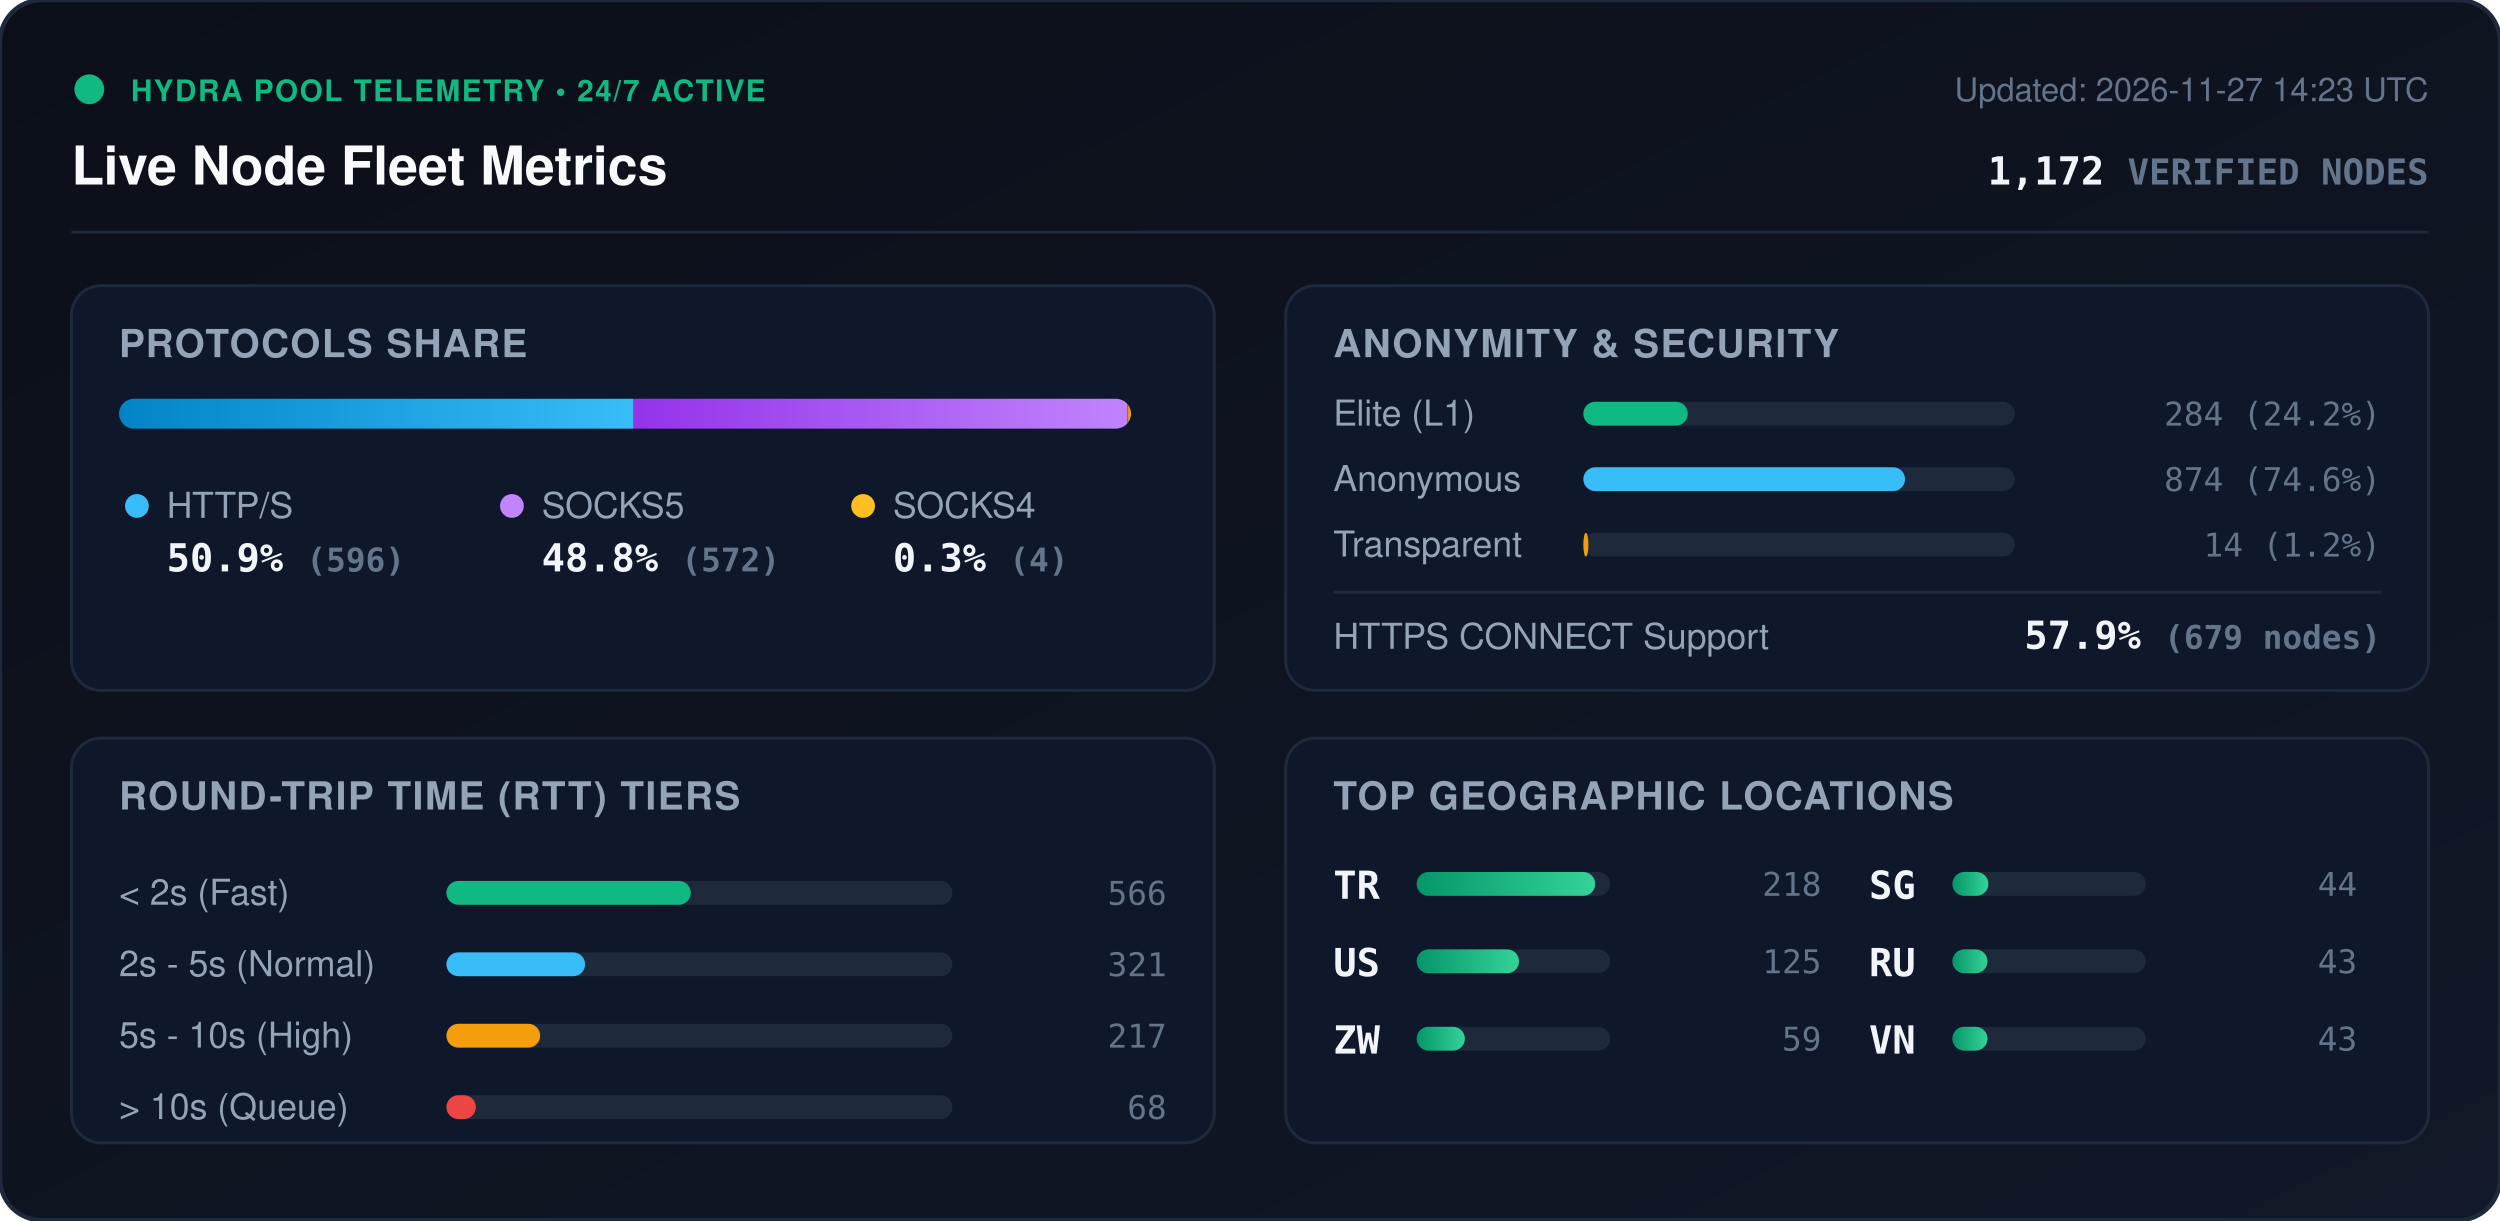
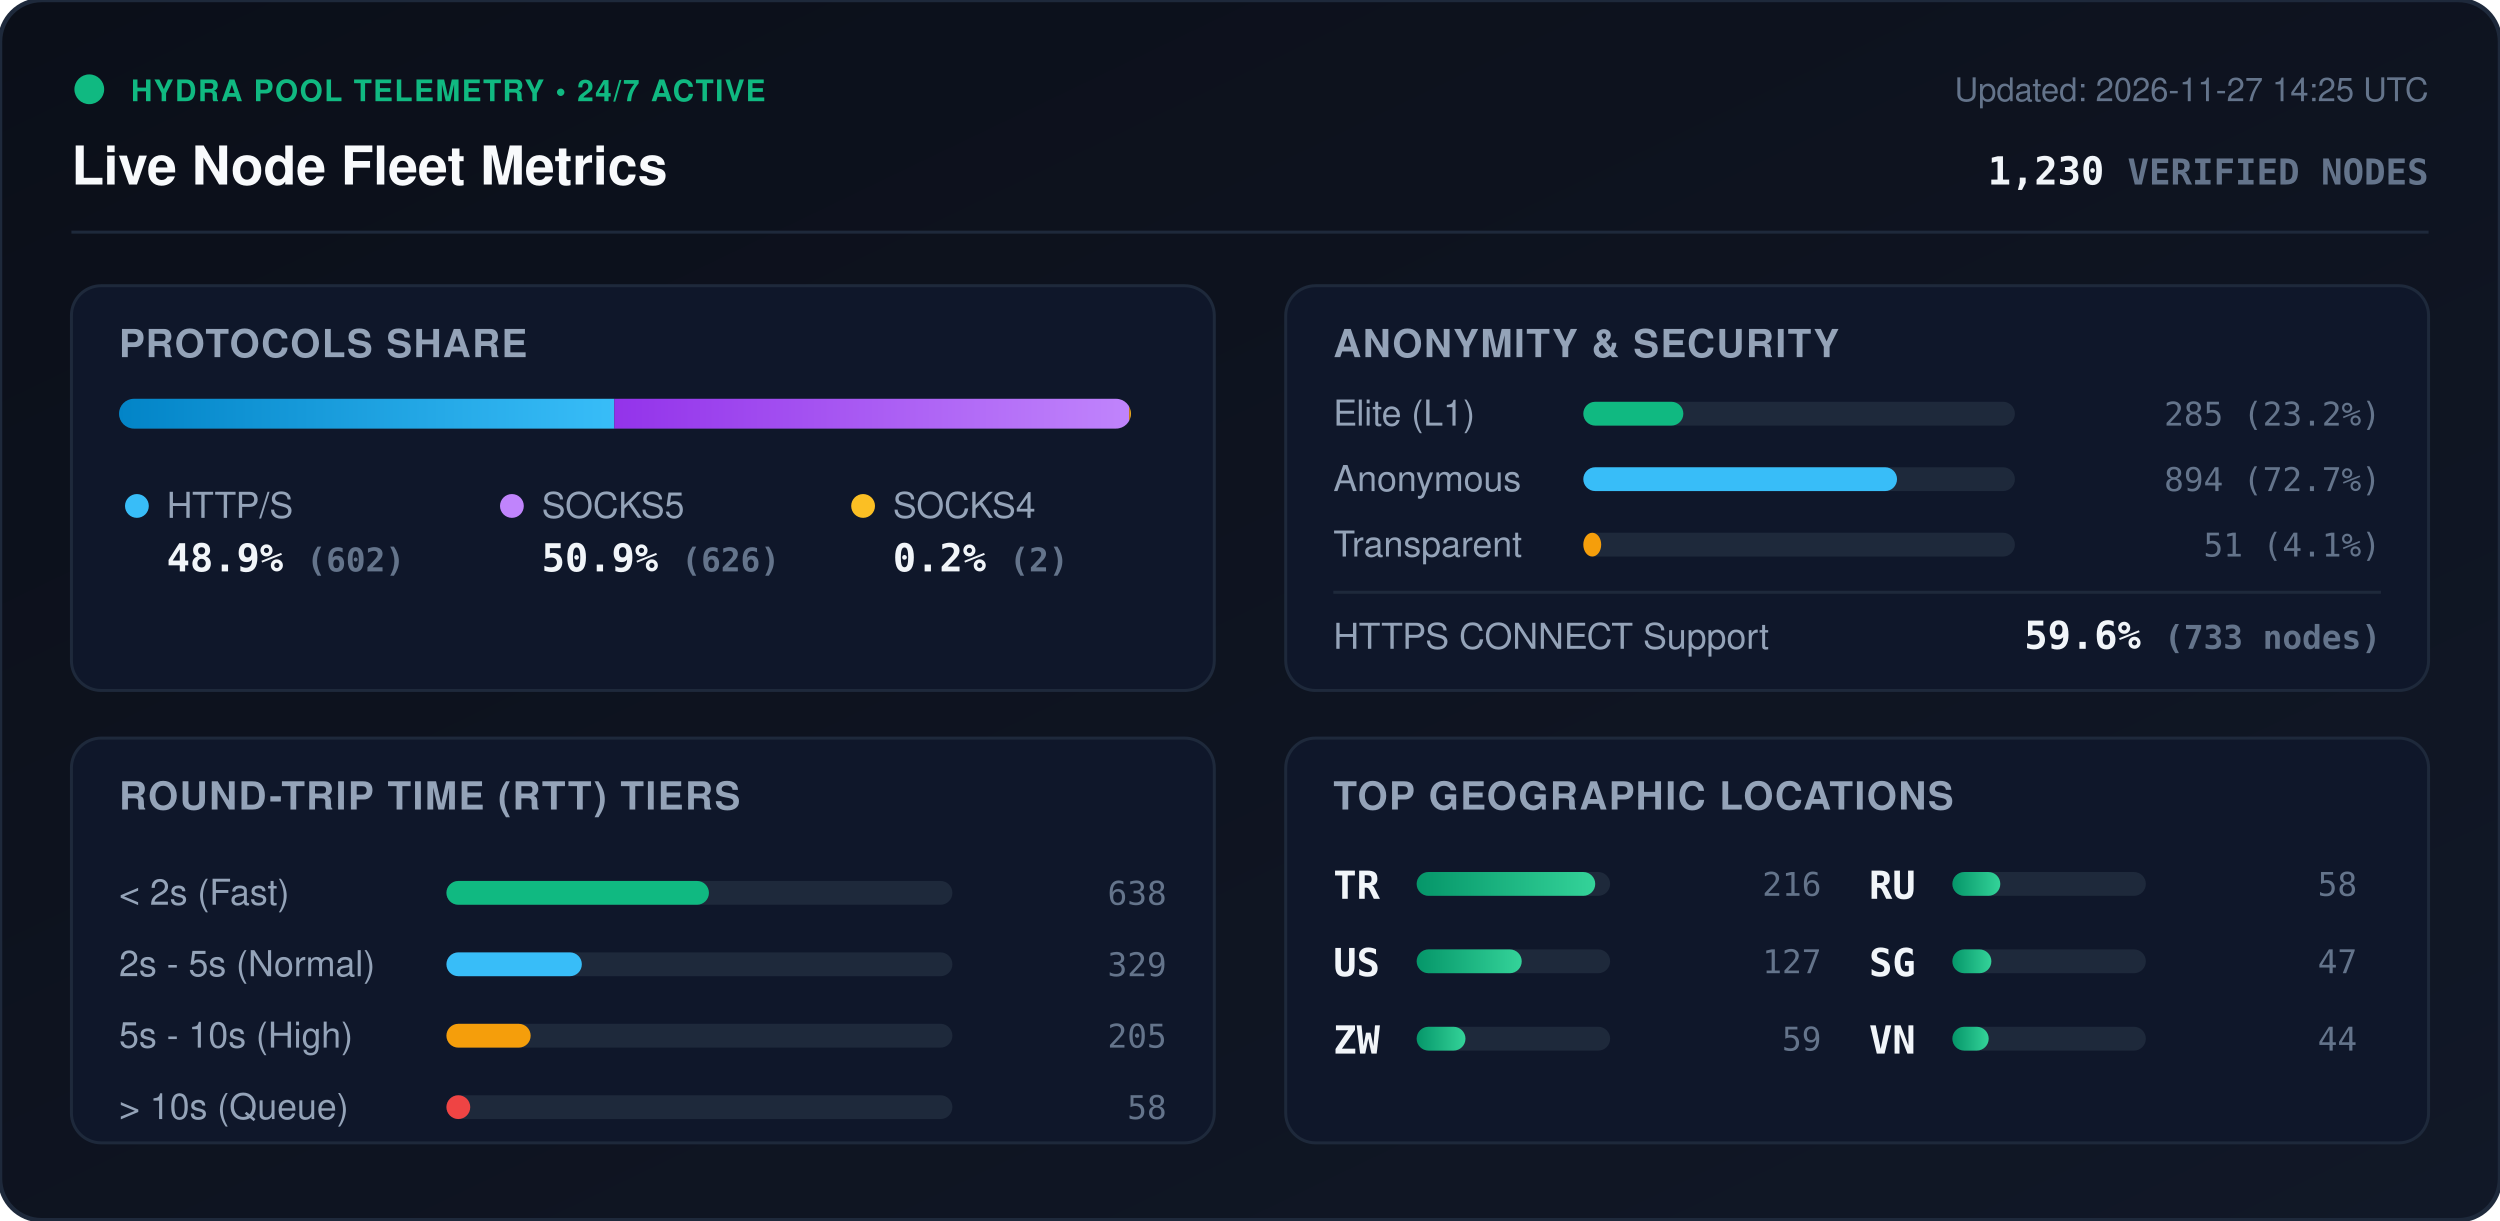
<svg xmlns="http://www.w3.org/2000/svg" viewBox="0 0 840 410" width="840" height="410" style="max-width: 100%; height: auto;">
  <defs>
    <linearGradient id="bg" x1="0%" y1="0%" x2="100%" y2="100%">
      <stop offset="0%" stop-color="#0b0f19" />
      <stop offset="100%" stop-color="#111827" />
    </linearGradient>
    <linearGradient id="bar-http" x1="0%" y1="0%" x2="100%" y2="0%">
      <stop offset="0%" stop-color="#0284c7" />
      <stop offset="100%" stop-color="#38bdf8" />
    </linearGradient>
    <linearGradient id="bar-socks5" x1="0%" y1="0%" x2="100%" y2="0%">
      <stop offset="0%" stop-color="#9333ea" />
      <stop offset="100%" stop-color="#c084fc" />
    </linearGradient>
    <linearGradient id="bar-socks4" x1="0%" y1="0%" x2="100%" y2="0%">
      <stop offset="0%" stop-color="#d97706" />
      <stop offset="100%" stop-color="#fbbf24" />
    </linearGradient>
    <linearGradient id="bar-green" x1="0%" y1="0%" x2="100%" y2="0%">
      <stop offset="0%" stop-color="#059669" />
      <stop offset="100%" stop-color="#34d399" />
    </linearGradient>
    <clipPath id="prog-track-clip">
      <rect width="340.0" height="10" rx="5" />
    </clipPath>
    <style>
      .title { font: 700 18px -apple-system, BlinkMacSystemFont, 'Segoe UI', Helvetica, Arial, sans-serif; fill: #f8fafc; }
      .sub { font: 500 11px -apple-system, BlinkMacSystemFont, 'Segoe UI', Helvetica, Arial, sans-serif; fill: #64748b; }
      .section-hdr { font: 600 13px -apple-system, BlinkMacSystemFont, 'Segoe UI', Helvetica, Arial, sans-serif; fill: #94a3b8; letter-spacing: 0.5px; }
      .metric-val { font: 700 13px -apple-system, BlinkMacSystemFont, 'Segoe UI', Helvetica, Arial, sans-serif; fill: #f1f5f9; }
      .metric-lbl { font: 500 12px -apple-system, BlinkMacSystemFont, 'Segoe UI', Helvetica, Arial, sans-serif; fill: #94a3b8; }
      .badge-txt { font: 700 10px -apple-system, BlinkMacSystemFont, 'Segoe UI', Helvetica, Arial, sans-serif; fill: #10b981; letter-spacing: 0.5px; }
      .mono { font-family: ui-monospace, SFMono-Regular, Menlo, Monaco, Consolas, monospace; }
      .pulse { animation: beacon 2s infinite ease-in-out; }
      @keyframes beacon { 0%, 100% { opacity: 1; } 50% { opacity: 0.35; } }
    </style>
  </defs>
  <rect width="840" height="410" rx="14" fill="url(#bg)" stroke="#1e293b" stroke-width="1.5" />
  <g transform="translate(24, 24)">
    <circle cx="6" cy="6" r="5" fill="#10b981" class="pulse" />
    <text x="20" y="10" class="badge-txt">HYDRA POOL TELEMETRY • 24/7 ACTIVE</text>
    <text x="0" y="38" class="title">Live Node Fleet Metrics</text>
-     <text x="792" y="10" text-anchor="end" class="sub">Updated: 2026-11-27 14:23 UTC</text>
-     <text x="792" y="38" text-anchor="end" class="metric-val mono" fill="#38bdf8">1,172 <tspan font-size="12" fill="#64748b">VERIFIED NODES</tspan>
+     <text x="792" y="10" text-anchor="end" class="sub">Updated: 2026-11-27 14:25 UTC</text>
+     <text x="792" y="38" text-anchor="end" class="metric-val mono" fill="#38bdf8">1,230 <tspan font-size="12" fill="#64748b">VERIFIED NODES</tspan>
    </text>
  </g>
  <line x1="24" y1="78" x2="816" y2="78" stroke="#1e293b" stroke-width="1" />
  <g transform="translate(24, 96)">
    <rect width="384" height="136" rx="10" fill="#0f172a" stroke="#1e293b" />
    <text x="16" y="24" class="section-hdr">PROTOCOLS SHARE</text>
    <g transform="translate(16, 38)">
      <rect width="340.0" height="10" rx="5" fill="#1e293b" />
      <g clip-path="url(#prog-track-clip)">
-         <rect x="0" width="172.9" height="10" fill="url(#bar-http)" />
-         <rect x="172.9" width="165.9" height="10" fill="url(#bar-socks5)" />
-         <rect x="338.8" width="1.2" height="10" fill="url(#bar-socks4)" />
+         <rect x="0" width="166.4" height="10" fill="url(#bar-http)" />
+         <rect x="166.4" width="173.0" height="10" fill="url(#bar-socks5)" />
+         <rect x="339.4" width="0.6" height="10" fill="url(#bar-socks4)" />
      </g>
    </g>
    <g transform="translate(16, 68)">
      <circle cx="6" cy="6" r="4" fill="#38bdf8" />
      <text x="16" y="10" class="metric-lbl">HTTP/S</text>
-       <text x="16" y="28" class="metric-val mono">50.9% <tspan font-size="11" fill="#64748b">(596)</tspan>
+       <text x="16" y="28" class="metric-val mono">48.9% <tspan font-size="11" fill="#64748b">(602)</tspan>
      </text>
      <circle cx="132" cy="6" r="4" fill="#c084fc" />
      <text x="142" y="10" class="metric-lbl">SOCKS5</text>
-       <text x="142" y="28" class="metric-val mono">48.8% <tspan font-size="11" fill="#64748b">(572)</tspan>
+       <text x="142" y="28" class="metric-val mono">50.9% <tspan font-size="11" fill="#64748b">(626)</tspan>
      </text>
      <circle cx="250" cy="6" r="4" fill="#fbbf24" />
      <text x="260" y="10" class="metric-lbl">SOCKS4</text>
-       <text x="260" y="28" class="metric-val mono">0.3% <tspan font-size="11" fill="#64748b">(4)</tspan>
+       <text x="260" y="28" class="metric-val mono">0.2% <tspan font-size="11" fill="#64748b">(2)</tspan>
      </text>
    </g>
  </g>
  <g transform="translate(432, 96)">
    <rect width="384" height="136" rx="10" fill="#0f172a" stroke="#1e293b" />
    <text x="16" y="24" class="section-hdr">ANONYMITY &amp; SECURITY</text>
    <text x="16" y="47" class="metric-lbl">Elite (L1)</text>
    <rect x="100" y="39" width="145.0" height="8" rx="4" fill="#1e293b" />
-     <rect x="100" y="39" width="35.1" height="8" rx="4" fill="#10b981" />
-     <text x="368" y="47" text-anchor="end" class="mono sub" fill="#e2e8f0">284 (24.2%)</text>
+     <rect x="100" y="39" width="33.6" height="8" rx="4" fill="#10b981" />
+     <text x="368" y="47" text-anchor="end" class="mono sub" fill="#e2e8f0">285 (23.2%)</text>
    <text x="16" y="69" class="metric-lbl">Anonymous</text>
    <rect x="100" y="61" width="145.0" height="8" rx="4" fill="#1e293b" />
-     <rect x="100" y="61" width="108.1" height="8" rx="4" fill="#38bdf8" />
-     <text x="368" y="69" text-anchor="end" class="mono sub" fill="#e2e8f0">874 (74.6%)</text>
+     <rect x="100" y="61" width="105.4" height="8" rx="4" fill="#38bdf8" />
+     <text x="368" y="69" text-anchor="end" class="mono sub" fill="#e2e8f0">894 (72.7%)</text>
    <text x="16" y="91" class="metric-lbl">Transparent</text>
    <rect x="100" y="83" width="145.0" height="8" rx="4" fill="#1e293b" />
-     <rect x="100" y="83" width="1.7" height="8" rx="4" fill="#f59e0b" />
-     <text x="368" y="91" text-anchor="end" class="mono sub" fill="#e2e8f0">14 (1.2%)</text>
+     <rect x="100" y="83" width="6.0" height="8" rx="4" fill="#f59e0b" />
+     <text x="368" y="91" text-anchor="end" class="mono sub" fill="#e2e8f0">51 (4.1%)</text>
    <line x1="16" y1="103" x2="368" y2="103" stroke="#1e293b" stroke-width="1" />
    <text x="16" y="122" class="metric-lbl">HTTPS CONNECT Support</text>
-     <text x="368" y="122" text-anchor="end" class="metric-val mono" fill="#34d399">57.9% <tspan font-size="11" fill="#64748b">(679 nodes)</tspan>
+     <text x="368" y="122" text-anchor="end" class="metric-val mono" fill="#34d399">59.6% <tspan font-size="11" fill="#64748b">(733 nodes)</tspan>
    </text>
  </g>
  <g transform="translate(24, 248)">
    <rect width="384" height="136" rx="10" fill="#0f172a" stroke="#1e293b" />
    <text x="16" y="24" class="section-hdr">ROUND-TRIP TIME (RTT) TIERS</text>
    <g transform="translate(16, 42)">
      <text x="0" y="14" class="metric-lbl">&lt; 2s (Fast)</text>
      <rect x="110" y="6" width="170" height="8" rx="4" fill="#1e293b" />
-       <rect x="110" y="6" width="82.1" height="8" rx="4" fill="#10b981" />
-       <text x="352" y="14" text-anchor="end" class="mono sub">566</text>
+       <rect x="110" y="6" width="88.2" height="8" rx="4" fill="#10b981" />
+       <text x="352" y="14" text-anchor="end" class="mono sub">638</text>
      <text x="0" y="38" class="metric-lbl">2s - 5s (Normal)</text>
      <rect x="110" y="30" width="170" height="8" rx="4" fill="#1e293b" />
-       <rect x="110" y="30" width="46.6" height="8" rx="4" fill="#38bdf8" />
-       <text x="352" y="38" text-anchor="end" class="mono sub">321</text>
+       <rect x="110" y="30" width="45.5" height="8" rx="4" fill="#38bdf8" />
+       <text x="352" y="38" text-anchor="end" class="mono sub">329</text>
      <text x="0" y="62" class="metric-lbl">5s - 10s (High)</text>
      <rect x="110" y="54" width="170" height="8" rx="4" fill="#1e293b" />
-       <rect x="110" y="54" width="31.5" height="8" rx="4" fill="#f59e0b" />
-       <text x="352" y="62" text-anchor="end" class="mono sub">217</text>
+       <rect x="110" y="54" width="28.3" height="8" rx="4" fill="#f59e0b" />
+       <text x="352" y="62" text-anchor="end" class="mono sub">205</text>
      <text x="0" y="86" class="metric-lbl">&gt; 10s (Queue)</text>
      <rect x="110" y="78" width="170" height="8" rx="4" fill="#1e293b" />
-       <rect x="110" y="78" width="9.9" height="8" rx="4" fill="#ef4444" />
-       <text x="352" y="86" text-anchor="end" class="mono sub">68</text>
+       <rect x="110" y="78" width="8.0" height="8" rx="4" fill="#ef4444" />
+       <text x="352" y="86" text-anchor="end" class="mono sub">58</text>
    </g>
  </g>
  <g transform="translate(432, 248)">
    <rect width="384" height="136" rx="10" fill="#0f172a" stroke="#1e293b" />
    <text x="16" y="24" class="section-hdr">TOP GEOGRAPHIC LOCATIONS</text>
    <g transform="translate(16, 42)">
      <g transform="translate(0, 0)">
        <text x="0" y="12" class="mono metric-val" font-size="12">TR</text>
        <rect x="28" y="3" width="65" height="8" rx="4" fill="#1e293b" />
        <rect x="28" y="3" width="60.0" height="8" rx="4" fill="url(#bar-green)" />
-         <text x="164" y="11" text-anchor="end" class="mono sub">218</text>
+         <text x="164" y="11" text-anchor="end" class="mono sub">216</text>
      </g>
      <g transform="translate(0, 26)">
        <text x="0" y="12" class="mono metric-val" font-size="12">US</text>
        <rect x="28" y="3" width="65" height="8" rx="4" fill="#1e293b" />
-         <rect x="28" y="3" width="34.4" height="8" rx="4" fill="url(#bar-green)" />
-         <text x="164" y="11" text-anchor="end" class="mono sub">125</text>
+         <rect x="28" y="3" width="35.3" height="8" rx="4" fill="url(#bar-green)" />
+         <text x="164" y="11" text-anchor="end" class="mono sub">127</text>
      </g>
      <g transform="translate(0, 52)">
        <text x="0" y="12" class="mono metric-val" font-size="12">ZW</text>
        <rect x="28" y="3" width="65" height="8" rx="4" fill="#1e293b" />
-         <rect x="28" y="3" width="16.2" height="8" rx="4" fill="url(#bar-green)" />
+         <rect x="28" y="3" width="16.4" height="8" rx="4" fill="url(#bar-green)" />
        <text x="164" y="11" text-anchor="end" class="mono sub">59</text>
      </g>
      <g transform="translate(180, 0)">
+         <text x="0" y="12" class="mono metric-val" font-size="12">RU</text>
+         <rect x="28" y="3" width="65" height="8" rx="4" fill="#1e293b" />
+         <rect x="28" y="3" width="16.1" height="8" rx="4" fill="url(#bar-green)" />
+         <text x="164" y="11" text-anchor="end" class="mono sub">58</text>
+       </g>
+       <g transform="translate(180, 26)">
        <text x="0" y="12" class="mono metric-val" font-size="12">SG</text>
        <rect x="28" y="3" width="65" height="8" rx="4" fill="#1e293b" />
-         <rect x="28" y="3" width="12.1" height="8" rx="4" fill="url(#bar-green)" />
-         <text x="164" y="11" text-anchor="end" class="mono sub">44</text>
-       </g>
-       <g transform="translate(180, 26)">
-         <text x="0" y="12" class="mono metric-val" font-size="12">RU</text>
-         <rect x="28" y="3" width="65" height="8" rx="4" fill="#1e293b" />
-         <rect x="28" y="3" width="11.8" height="8" rx="4" fill="url(#bar-green)" />
-         <text x="164" y="11" text-anchor="end" class="mono sub">43</text>
+         <rect x="28" y="3" width="13.1" height="8" rx="4" fill="url(#bar-green)" />
+         <text x="164" y="11" text-anchor="end" class="mono sub">47</text>
      </g>
      <g transform="translate(180, 52)">
        <text x="0" y="12" class="mono metric-val" font-size="12">VN</text>
        <rect x="28" y="3" width="65" height="8" rx="4" fill="#1e293b" />
-         <rect x="28" y="3" width="11.8" height="8" rx="4" fill="url(#bar-green)" />
-         <text x="164" y="11" text-anchor="end" class="mono sub">43</text>
+         <rect x="28" y="3" width="12.2" height="8" rx="4" fill="url(#bar-green)" />
+         <text x="164" y="11" text-anchor="end" class="mono sub">44</text>
      </g>
    </g>
  </g>
</svg>
